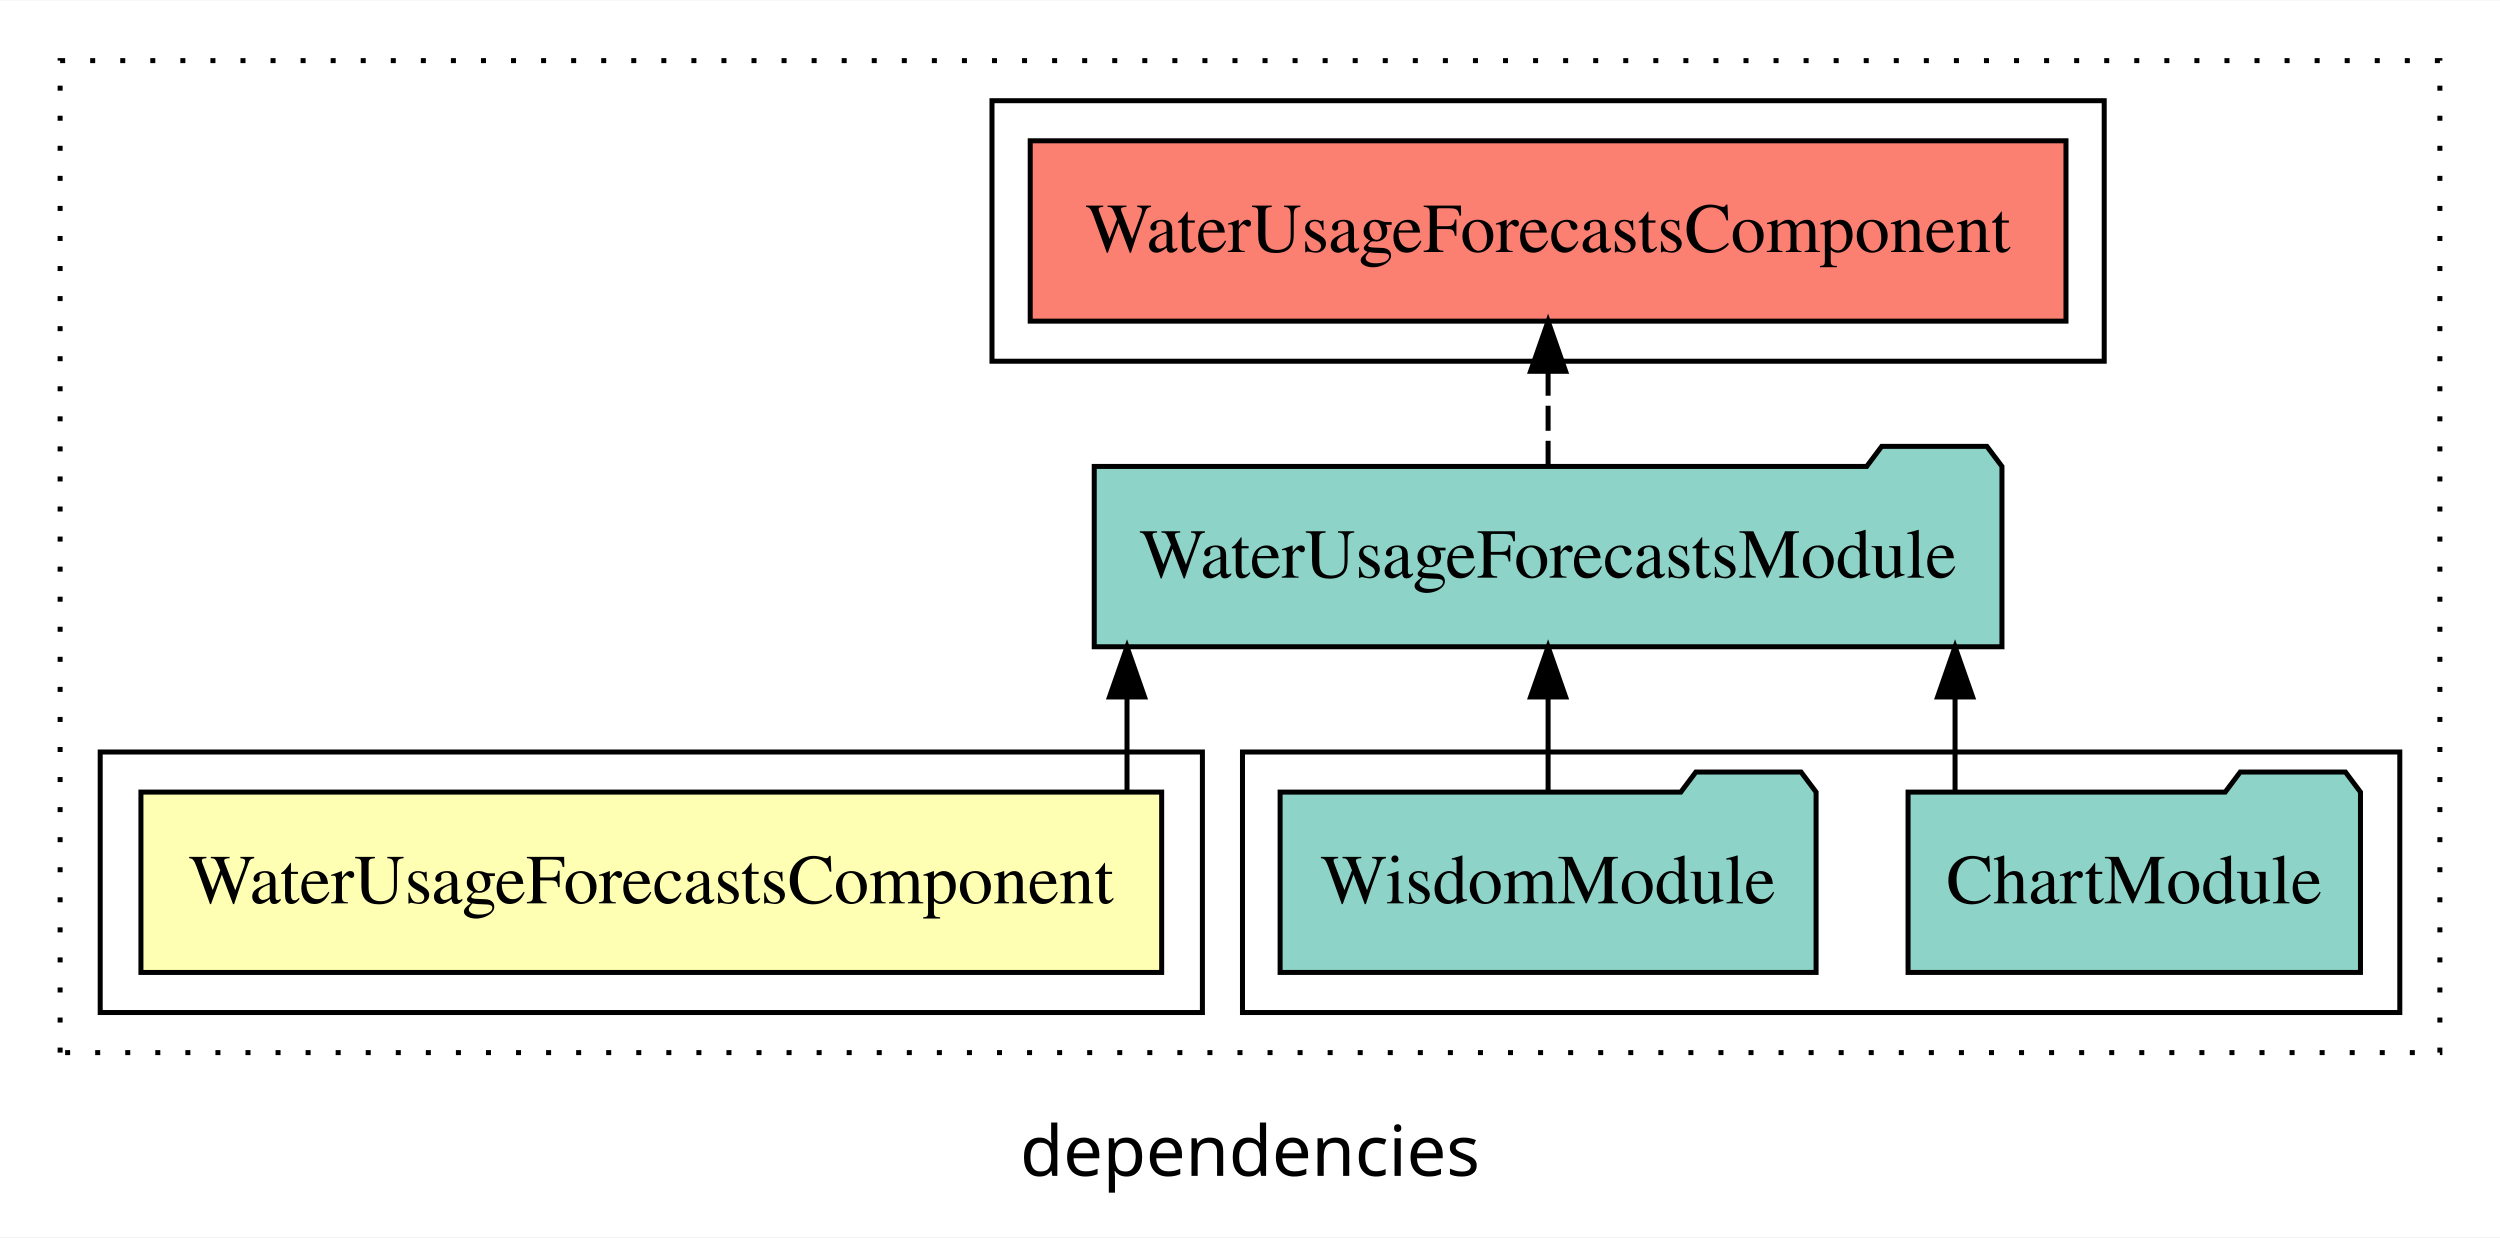
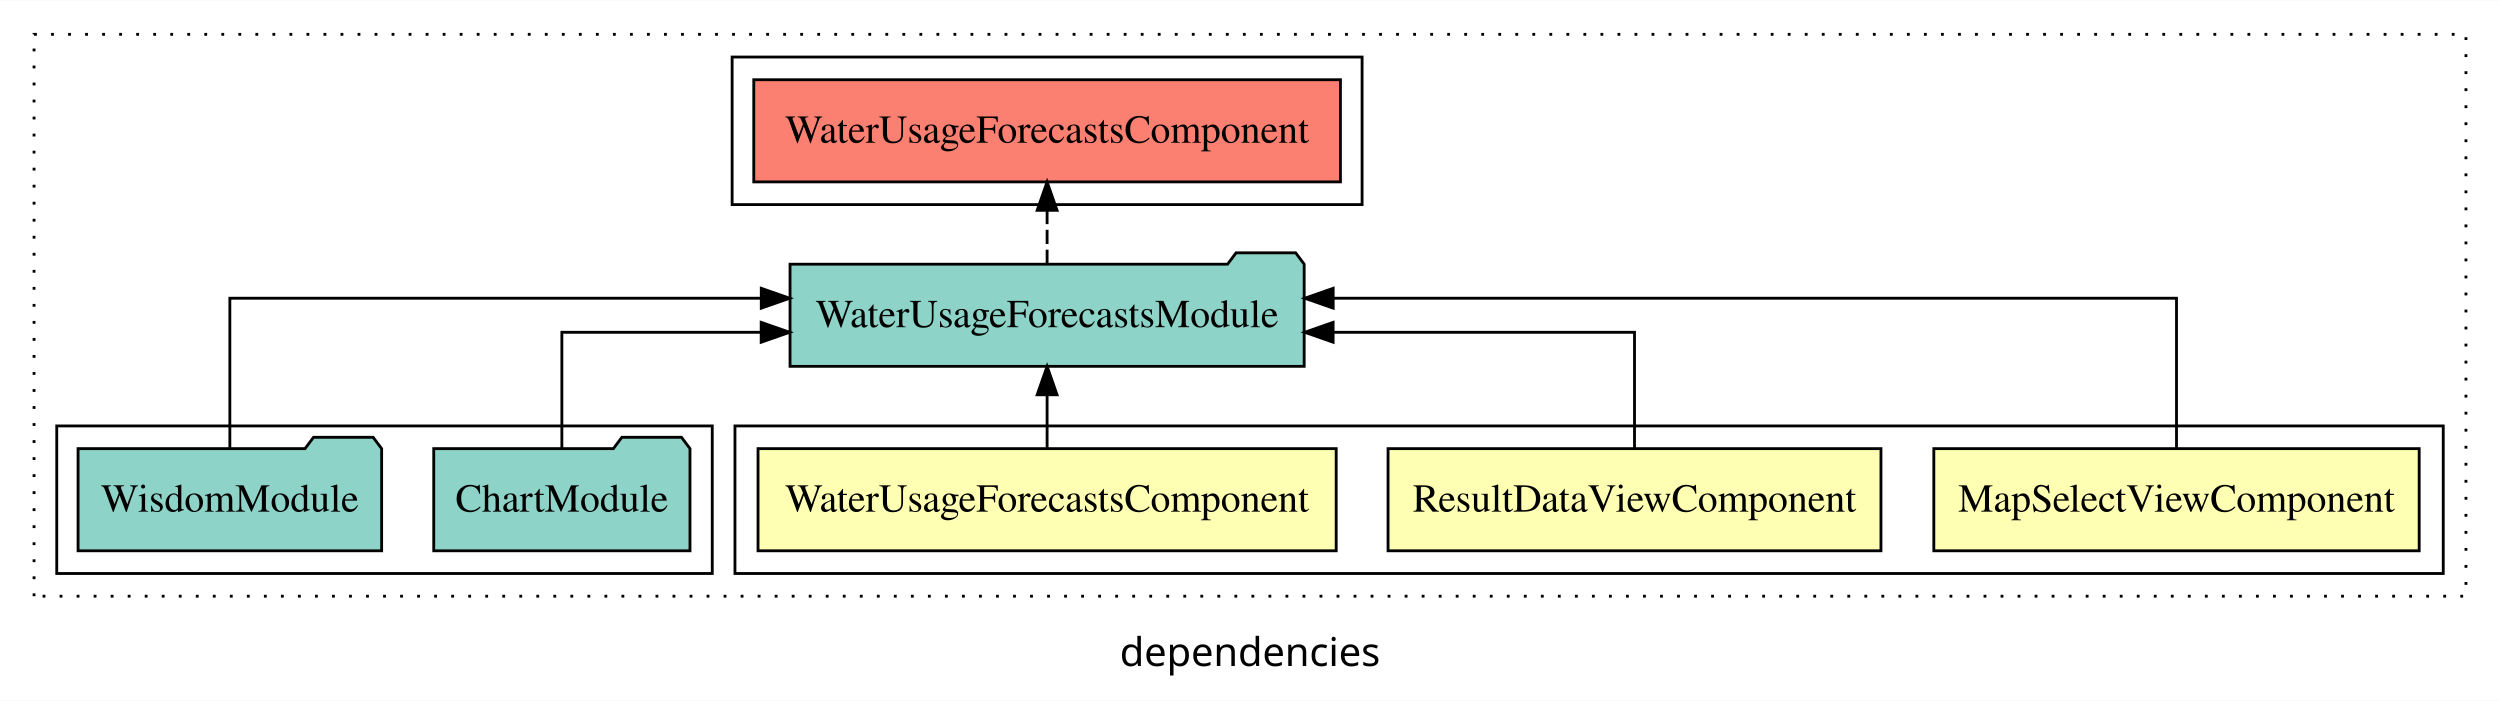
- <svg xmlns="http://www.w3.org/2000/svg" width="499pt" height="247pt" viewBox="0.00 0.00 499.00 246.80">
+ <svg xmlns="http://www.w3.org/2000/svg" width="881pt" height="247pt" viewBox="0.00 0.00 881.00 246.80">
  <g id="graph0" class="graph" transform="scale(1 1) rotate(0) translate(4 242.8)">
-     <polygon fill="white" stroke="transparent" points="-4,4 -4,-242.8 495,-242.8 495,4 -4,4" />
-     <text text-anchor="middle" x="245.5" y="-8.2" font-family="sans-serif" font-size="14.00">dependencies</text>
+     <polygon fill="white" stroke="transparent" points="-4,4 -4,-242.8 877,-242.8 877,4 -4,4" />
+     <text text-anchor="middle" x="436.5" y="-8.2" font-family="sans-serif" font-size="14.00">dependencies</text>
    <g id="clust1" class="cluster">
-       <polygon fill="none" stroke="black" stroke-dasharray="1,5" points="8,-32.8 8,-230.8 483,-230.8 483,-32.8 8,-32.8" />
-     </g>
-     <g id="clust4" class="cluster">
-       <polygon fill="none" stroke="black" points="244,-40.8 244,-92.8 475,-92.8 475,-40.8 244,-40.8" />
-     </g>
-     <g id="clust5" class="cluster">
-       <polygon fill="none" stroke="black" points="194,-170.8 194,-222.8 416,-222.8 416,-170.8 194,-170.8" />
+       <polygon fill="none" stroke="black" stroke-dasharray="1,5" points="8,-32.8 8,-230.8 865,-230.8 865,-32.8 8,-32.8" />
    </g>
    <g id="clust2" class="cluster">
-       <polygon fill="none" stroke="black" points="16,-40.8 16,-92.8 236,-92.8 236,-40.8 16,-40.8" />
+       <polygon fill="none" stroke="black" points="255,-40.8 255,-92.8 857,-92.8 857,-40.8 255,-40.8" />
+     </g>
+     <g id="clust6" class="cluster">
+       <polygon fill="none" stroke="black" points="16,-40.8 16,-92.8 247,-92.8 247,-40.8 16,-40.8" />
+     </g>
+     <g id="clust7" class="cluster">
+       <polygon fill="none" stroke="black" points="254,-170.8 254,-222.8 476,-222.8 476,-170.8 254,-170.8" />
    </g>
    <g id="node1" class="node">
-       <polygon fill="#ffffb3" stroke="black" points="227.87,-84.8 24.13,-84.8 24.13,-48.8 227.87,-48.8 227.87,-84.8" />
-       <text text-anchor="middle" x="126" y="-62.6" font-family="Times,serif" font-size="14.00">WaterUsageForecastsComponent</text>
+       <polygon fill="#ffffb3" stroke="black" points="848.52,-84.8 677.48,-84.8 677.48,-48.8 848.52,-48.8 848.52,-84.8" />
+       <text text-anchor="middle" x="763" y="-62.6" font-family="Times,serif" font-size="14.00">MapSelectViewComponent</text>
+     </g>
+     <g id="node4" class="node">
+       <polygon fill="#8dd3c7" stroke="black" points="455.59,-149.8 452.59,-153.8 431.59,-153.8 428.59,-149.8 274.41,-149.8 274.41,-113.8 455.59,-113.8 455.59,-149.8" />
+       <text text-anchor="middle" x="365" y="-127.6" font-family="Times,serif" font-size="14.00">WaterUsageForecastsModule</text>
+     </g>
+     <g id="edge1" class="edge">
+       <path fill="none" stroke="black" d="M763,-85.08C763,-106.12 763,-137.8 763,-137.8 763,-137.8 465.81,-137.8 465.81,-137.8" />
+       <polygon fill="black" stroke="black" points="465.81,-134.3 455.81,-137.8 465.81,-141.3 465.81,-134.3" />
    </g>
    <g id="node2" class="node">
-       <polygon fill="#8dd3c7" stroke="black" points="395.59,-149.8 392.59,-153.8 371.59,-153.8 368.59,-149.8 214.41,-149.8 214.41,-113.8 395.59,-113.8 395.59,-149.8" />
-       <text text-anchor="middle" x="305" y="-127.6" font-family="Times,serif" font-size="14.00">WaterUsageForecastsModule</text>
+       <polygon fill="#ffffb3" stroke="black" points="658.85,-84.8 485.15,-84.8 485.15,-48.8 658.85,-48.8 658.85,-84.8" />
+       <text text-anchor="middle" x="572" y="-62.6" font-family="Times,serif" font-size="14.00">ResultDataViewComponent</text>
    </g>
-     <g id="edge1" class="edge">
-       <path fill="none" stroke="black" d="M220.95,-84.91C220.95,-84.91 220.95,-103.79 220.95,-103.79" />
-       <polygon fill="black" stroke="black" points="217.45,-103.79 220.95,-113.79 224.45,-103.79 217.45,-103.79" />
+     <g id="edge2" class="edge">
+       <path fill="none" stroke="black" d="M572,-84.82C572,-102.17 572,-125.8 572,-125.8 572,-125.8 465.79,-125.8 465.79,-125.8" />
+       <polygon fill="black" stroke="black" points="465.79,-122.3 455.79,-125.8 465.79,-129.3 465.79,-122.3" />
+     </g>
+     <g id="node3" class="node">
+       <polygon fill="#ffffb3" stroke="black" points="466.87,-84.8 263.13,-84.8 263.13,-48.8 466.87,-48.8 466.87,-84.8" />
+       <text text-anchor="middle" x="365" y="-62.6" font-family="Times,serif" font-size="14.00">WaterUsageForecastsComponent</text>
+     </g>
+     <g id="edge3" class="edge">
+       <path fill="none" stroke="black" d="M365,-84.91C365,-84.91 365,-103.79 365,-103.79" />
+       <polygon fill="black" stroke="black" points="361.5,-103.79 365,-113.79 368.5,-103.79 361.5,-103.79" />
+     </g>
+     <g id="node7" class="node">
+       <polygon fill="#fb8072" stroke="black" points="468.37,-214.8 261.63,-214.8 261.63,-178.8 468.37,-178.8 468.37,-214.8" />
+       <text text-anchor="middle" x="365" y="-192.6" font-family="Times,serif" font-size="14.00">WaterUsageForecastsComponent </text>
+     </g>
+     <g id="edge6" class="edge">
+       <path fill="none" stroke="black" stroke-dasharray="5,2" d="M365,-149.91C365,-149.91 365,-168.79 365,-168.79" />
+       <polygon fill="black" stroke="black" points="361.5,-168.79 365,-178.79 368.5,-168.79 361.5,-168.79" />
    </g>
    <g id="node5" class="node">
-       <polygon fill="#fb8072" stroke="black" points="408.37,-214.8 201.63,-214.8 201.63,-178.8 408.37,-178.8 408.37,-214.8" />
-       <text text-anchor="middle" x="305" y="-192.6" font-family="Times,serif" font-size="14.00">WaterUsageForecastsComponent </text>
+       <polygon fill="#8dd3c7" stroke="black" points="239.15,-84.8 236.15,-88.8 215.15,-88.8 212.15,-84.8 148.85,-84.8 148.85,-48.8 239.15,-48.8 239.15,-84.8" />
+       <text text-anchor="middle" x="194" y="-62.6" font-family="Times,serif" font-size="14.00">ChartModule</text>
    </g>
    <g id="edge4" class="edge">
-       <path fill="none" stroke="black" stroke-dasharray="5,2" d="M305,-149.91C305,-149.91 305,-168.79 305,-168.79" />
-       <polygon fill="black" stroke="black" points="301.5,-168.79 305,-178.79 308.5,-168.79 301.5,-168.79" />
+       <path fill="none" stroke="black" d="M194,-84.82C194,-102.17 194,-125.8 194,-125.8 194,-125.8 264.24,-125.8 264.24,-125.8" />
+       <polygon fill="black" stroke="black" points="264.24,-129.3 274.24,-125.8 264.24,-122.3 264.24,-129.3" />
    </g>
-     <g id="node3" class="node">
-       <polygon fill="#8dd3c7" stroke="black" points="467.15,-84.8 464.15,-88.8 443.15,-88.8 440.15,-84.8 376.85,-84.8 376.85,-48.8 467.15,-48.8 467.15,-84.8" />
-       <text text-anchor="middle" x="422" y="-62.6" font-family="Times,serif" font-size="14.00">ChartModule</text>
+     <g id="node6" class="node">
+       <polygon fill="#8dd3c7" stroke="black" points="130.49,-84.8 127.49,-88.8 106.49,-88.8 103.49,-84.8 23.51,-84.8 23.51,-48.8 130.49,-48.8 130.49,-84.8" />
+       <text text-anchor="middle" x="77" y="-62.6" font-family="Times,serif" font-size="14.00">WisdomModule</text>
    </g>
-     <g id="edge2" class="edge">
-       <path fill="none" stroke="black" d="M386.23,-84.91C386.23,-84.91 386.23,-103.79 386.23,-103.79" />
-       <polygon fill="black" stroke="black" points="382.74,-103.79 386.23,-113.79 389.74,-103.79 382.74,-103.79" />
-     </g>
-     <g id="node4" class="node">
-       <polygon fill="#8dd3c7" stroke="black" points="358.49,-84.8 355.49,-88.8 334.49,-88.8 331.49,-84.8 251.51,-84.8 251.51,-48.8 358.49,-48.8 358.49,-84.8" />
-       <text text-anchor="middle" x="305" y="-62.6" font-family="Times,serif" font-size="14.00">WisdomModule</text>
-     </g>
-     <g id="edge3" class="edge">
-       <path fill="none" stroke="black" d="M305,-84.91C305,-84.91 305,-103.79 305,-103.79" />
-       <polygon fill="black" stroke="black" points="301.5,-103.79 305,-113.79 308.5,-103.79 301.5,-103.79" />
+     <g id="edge5" class="edge">
+       <path fill="none" stroke="black" d="M77,-85.08C77,-106.12 77,-137.8 77,-137.8 77,-137.8 264.27,-137.8 264.27,-137.8" />
+       <polygon fill="black" stroke="black" points="264.27,-141.3 274.27,-137.8 264.27,-134.3 264.27,-141.3" />
    </g>
  </g>
</svg>
